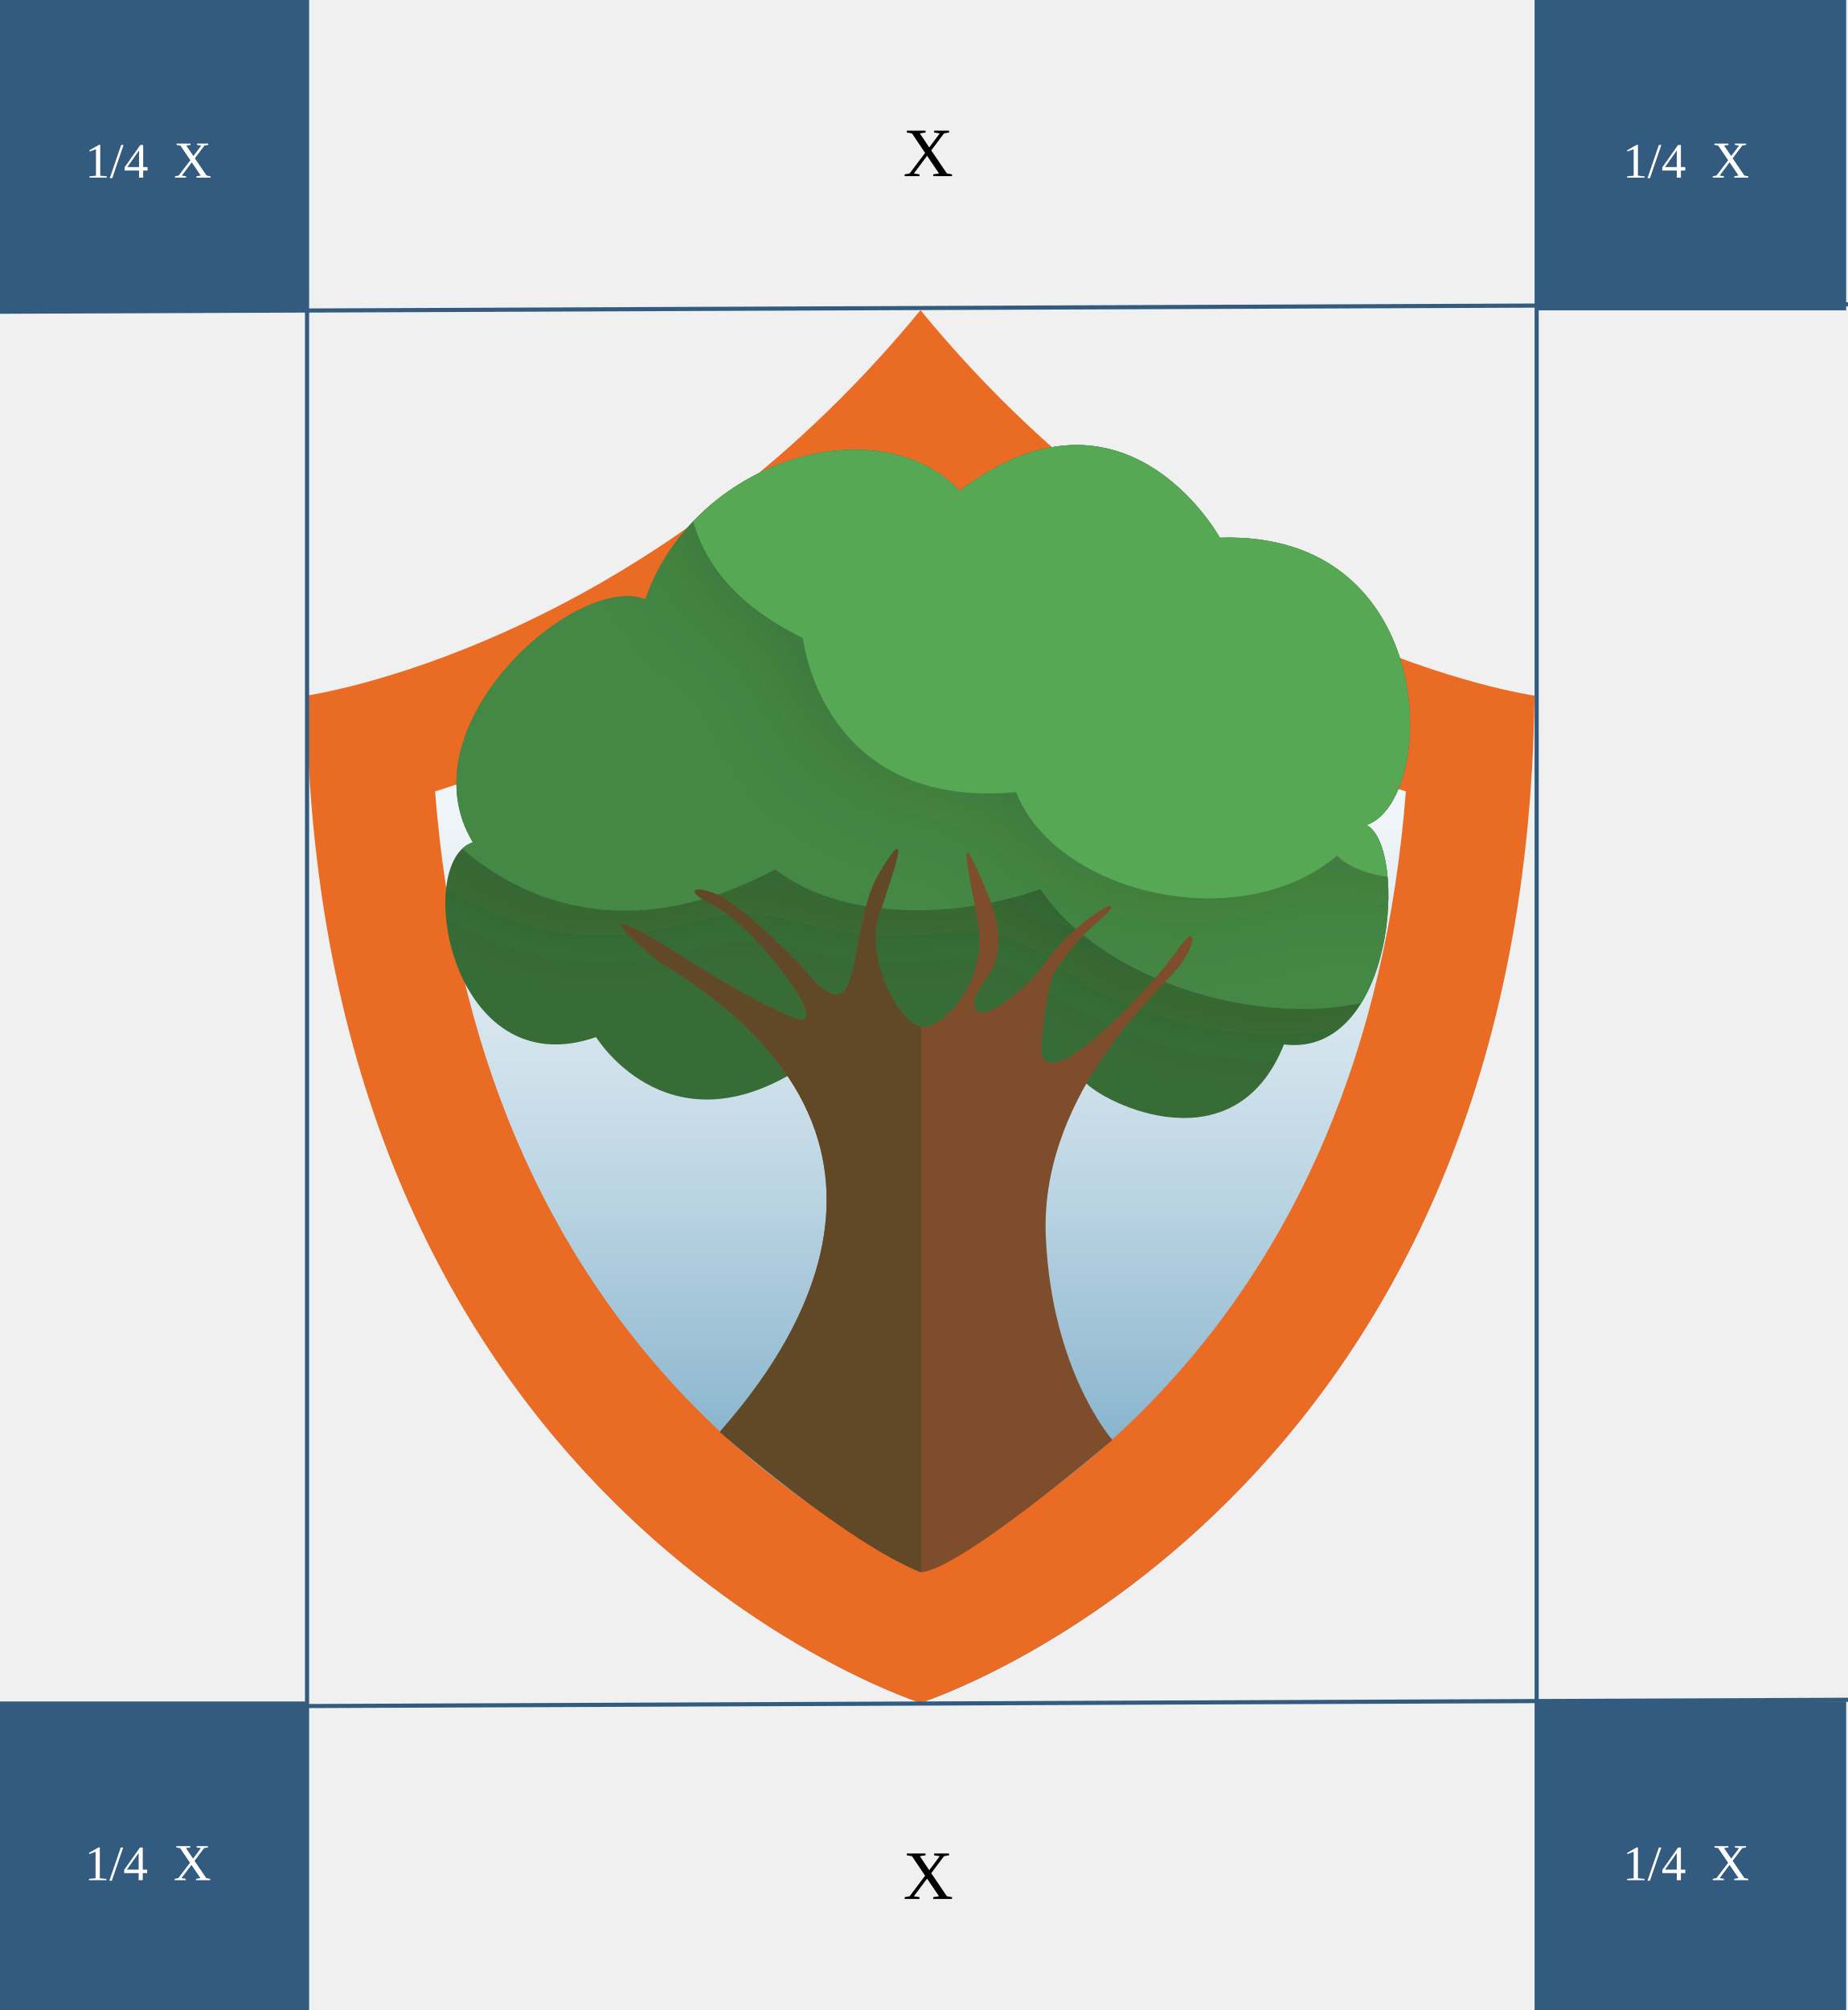
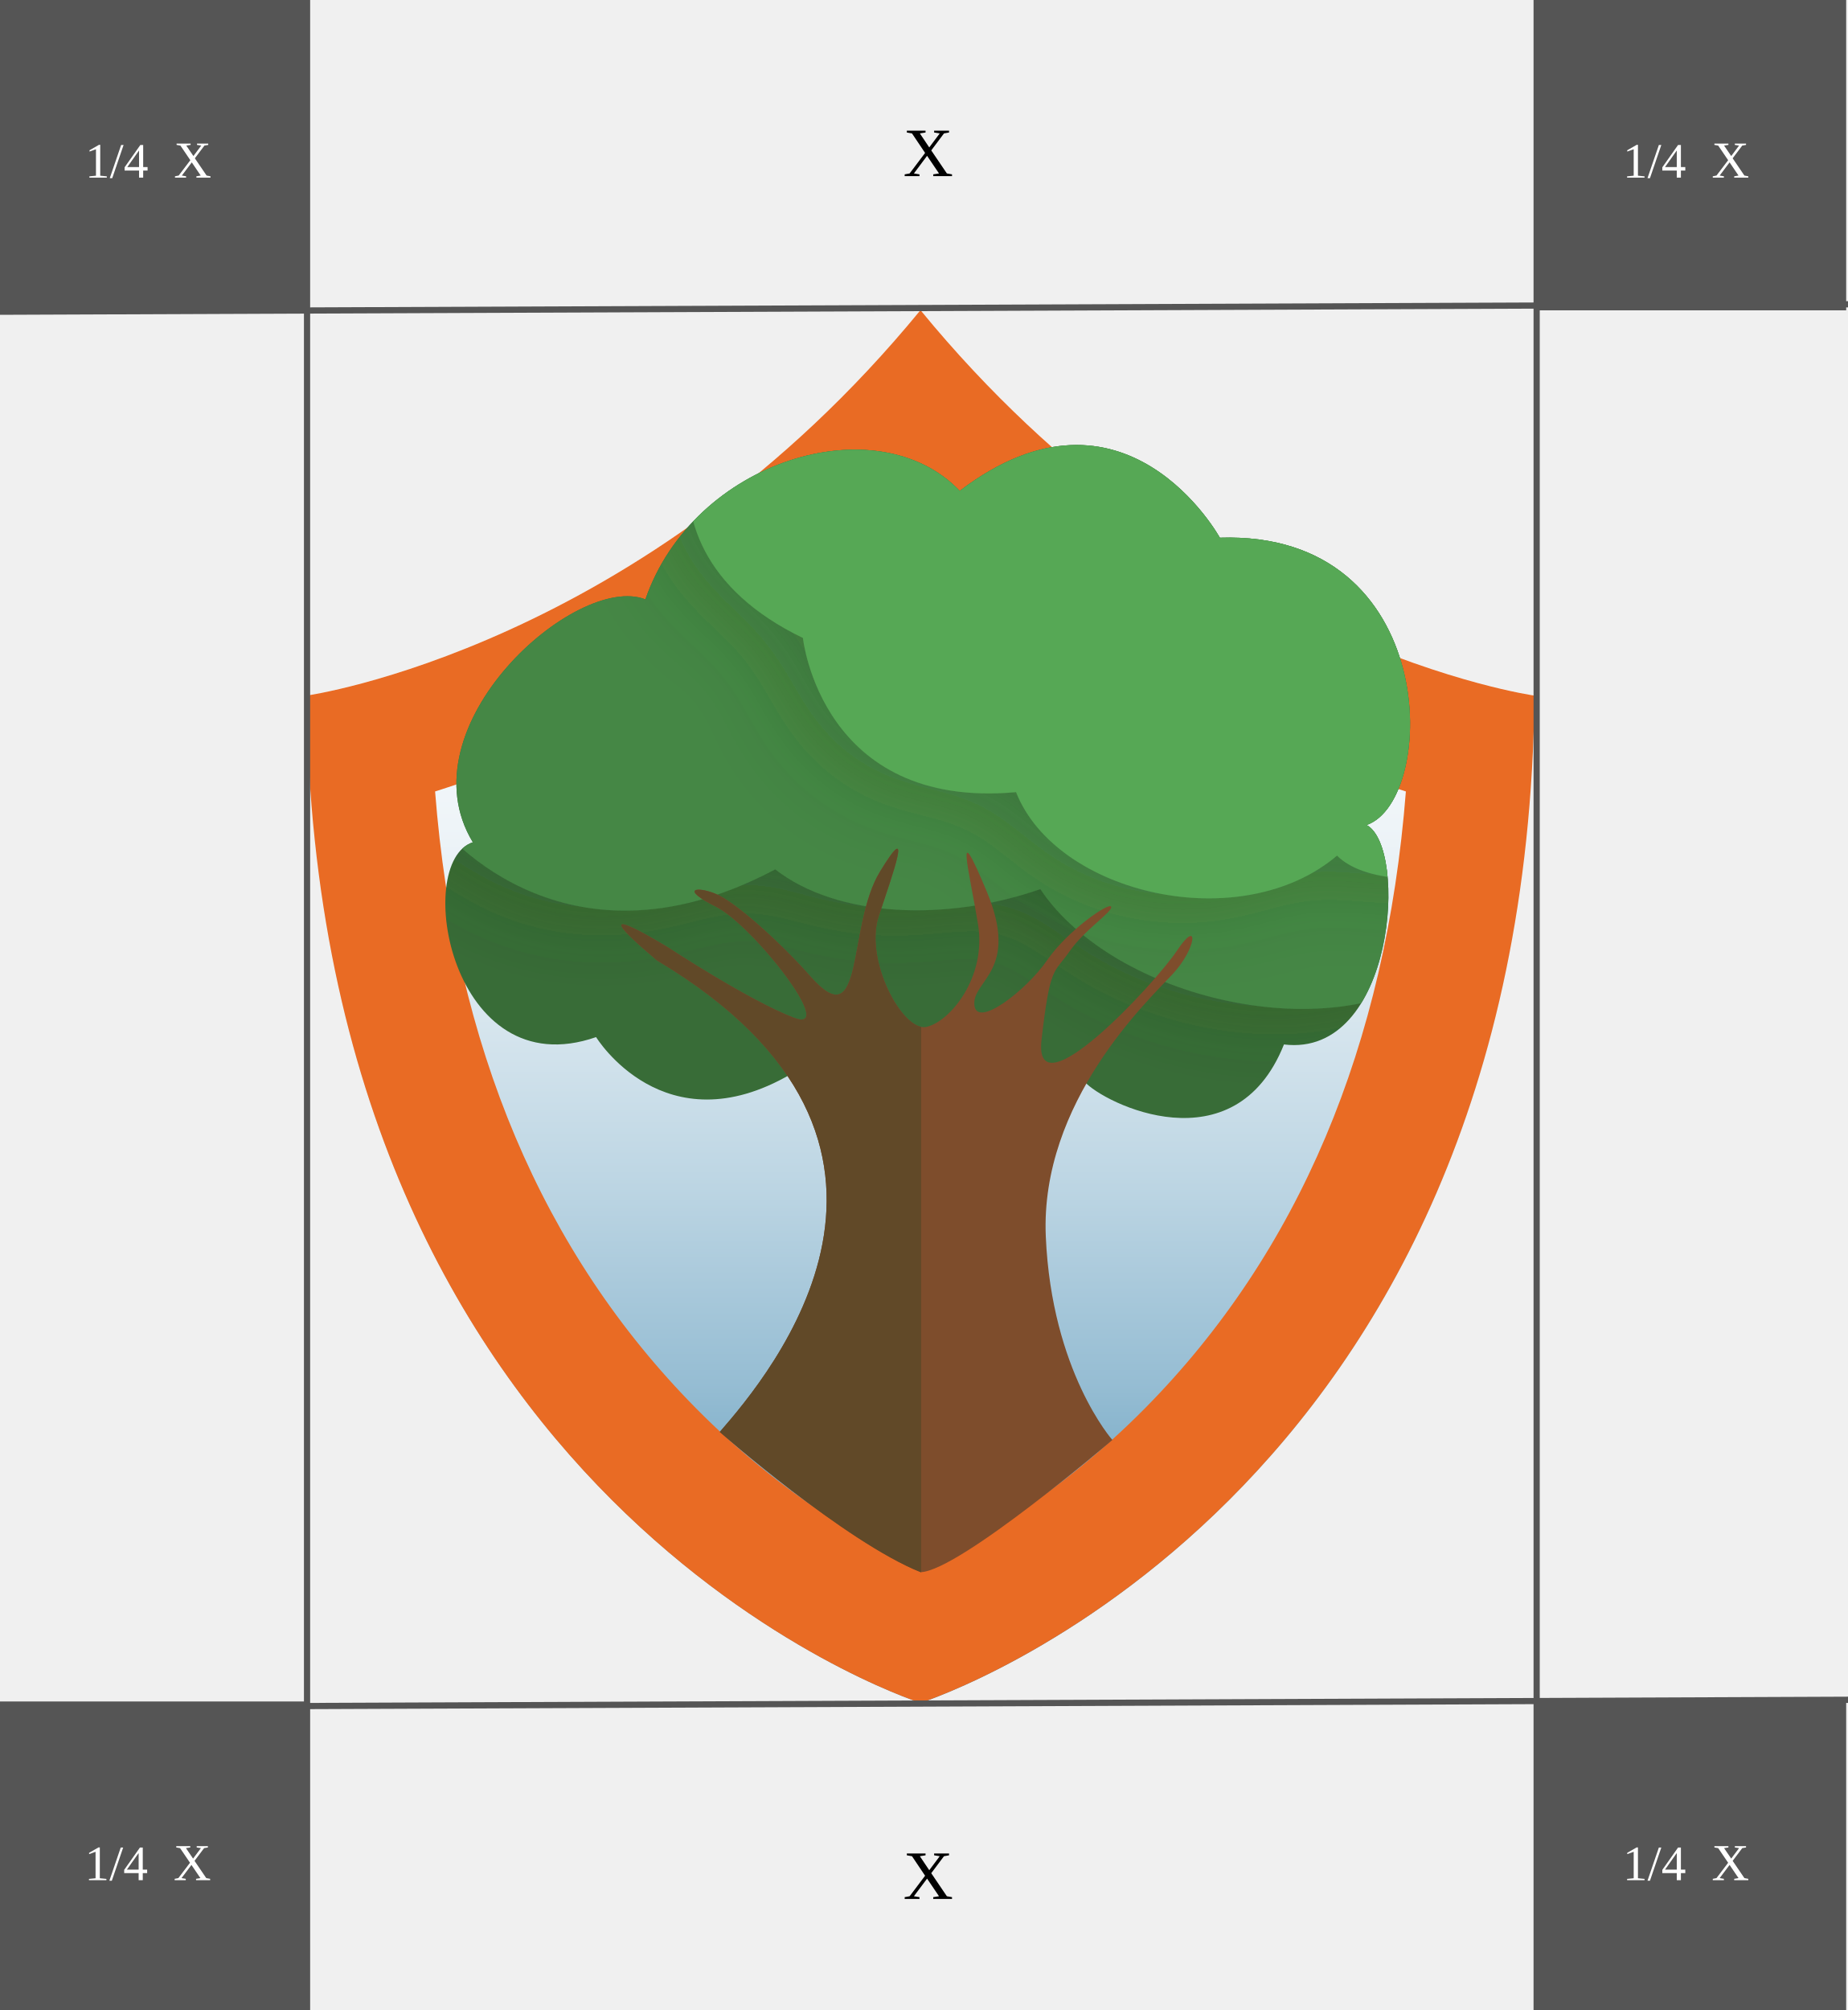
<svg xmlns="http://www.w3.org/2000/svg" viewBox="0 0 223.65 243.27">
  <defs>
-     <style>.n{fill:url(#d);}.o,.p{fill:none;}.q{fill:#e96b24;}.r{fill:#7e4d2c;}.s{fill:#335b7f;}.t{fill:#386c37;}.u{fill:#614928;}.v{fill:#57a855;filter:url(#h);}.w{fill:#458744;filter:url(#f);}.x{font-size:9px;}.x,.y{fill:#fff;}.x,.y,.a`{font-family:MyriadPro-Regular, Myriad Pro;}.y{font-size:6px;}.aa{clip-path:url(#e);}.a`{fill:#231f20;font-size:10px;}.p{stroke:#335b7f;stroke-miterlimit:10;stroke-width:.5px;}</style>
+     <style>.n{fill:url(#d);}.o,.p{fill:none;}.q{fill:#e96b24;}.r{fill:#7e4d2c;}.s{fill:#555;}.t{fill:#386c37;}.u{fill:#614928;}.v{fill:#57a855;filter:url(#h);}.w{fill:#458744;filter:url(#f);}.p{stroke:#555;stroke-miterlimit:10;stroke-width:.75px;}.x{font-size:9px;}.x,.y{fill:#fff;}.x,.y,.a`{font-family:MyriadPro-Regular, Myriad Pro;}.y{font-size:6px;}.aa{clip-path:url(#e);}.a`{fill:#231f20;font-size:10px;}</style>
    <linearGradient id="d" x1="111.43" y1="37.52" x2="111.43" y2="206.1" gradientTransform="matrix(1, 0, 0, 1, 0, 0)" gradientUnits="userSpaceOnUse">
      <stop offset=".11" stop-color="#fff" />
      <stop offset=".24" stop-color="#fafcfd" />
      <stop offset=".37" stop-color="#eef4f8" />
      <stop offset=".5" stop-color="#d9e7ef" />
      <stop offset=".63" stop-color="#bcd5e3" />
      <stop offset=".77" stop-color="#96bdd3" />
      <stop offset=".9" stop-color="#68a1c0" />
      <stop offset=".98" stop-color="#4c8fb5" />
    </linearGradient>
    <clipPath id="e">
      <path class="o" d="M131.26,130.89c2.39,2.69,18.21,10.45,24.17-4.48,13.43,1.64,15.07-23.88,10-26.56,8.65-2.98,9.1-35.66-17.76-34.77,0,0-11.49-20.89-31.49-5.67-10-10.45-32.23-3.73-38.05,13.13-8.36-3.28-29.4,15.37-20.89,29.4-7.31,2.39-2.69,29.7,14.92,23.58,0,0,8.21,13.43,23.58,4.48s35.52,.9,35.52,.9Z" />
    </clipPath>
    <filter id="f" filterUnits="userSpaceOnUse">
      <feOffset dx="-3" dy="0" />
      <feGaussianBlur result="g" stdDeviation="5" />
      <feFlood flood-color="#2e5127" flood-opacity=".3" />
      <feComposite in2="g" operator="in" />
      <feComposite in="SourceGraphic" />
    </filter>
    <filter id="h" filterUnits="userSpaceOnUse">
      <feOffset dx="-3" dy="0" />
      <feGaussianBlur result="i" stdDeviation="5" />
      <feFlood flood-color="#2e5127" flood-opacity=".3" />
      <feComposite in2="i" operator="in" />
      <feComposite in="SourceGraphic" />
    </filter>
  </defs>
  <g id="a" />
  <g id="b" />
  <g id="c">
    <g />
    <g>
      <path class="n" d="M185.77,84.19s-40.71-5.67-74.31-46.63v-.04l-.02,.02-.02-.02v.04c-33.61,40.96-74.31,46.63-74.31,46.63,1.11,97.63,72.74,121.39,74.31,121.9h.04c1.57-.51,73.21-24.28,74.31-121.9Z" />
      <path class="q" d="M110.79,60.47l.64,.78,.64-.78c21.71,21.12,44.24,30.93,58.12,35.32-2.41,30.78-13,55.85-31.56,74.63-10.59,10.71-21.3,16.66-27.2,19.42-5.91-2.76-16.62-8.71-27.2-19.42-18.56-18.78-29.16-43.85-31.56-74.63,13.87-4.39,36.41-14.2,58.12-35.32m.66-22.95l-.02,.02-.02-.02v.04c-33.61,40.96-74.31,46.63-74.31,46.63,1.11,97.63,72.74,121.39,74.31,121.9h.04c1.57-.51,73.21-24.28,74.31-121.9,0,0-40.71-5.67-74.31-46.63v-.04h0Z" />
      <path class="t" d="M131.26,130.89c2.39,2.69,18.21,10.45,24.17-4.48,13.43,1.64,15.07-23.88,10-26.56,8.65-2.98,9.1-35.66-17.76-34.77,0,0-11.49-20.89-31.49-5.67-10-10.45-32.23-3.73-38.05,13.13-8.36-3.28-29.4,15.37-20.89,29.4-7.31,2.39-2.69,29.7,14.92,23.58,0,0,8.21,13.43,23.58,4.48s35.52,.9,35.52,.9Z" />
      <g class="aa">
        <path class="w" d="M204.59,76.17s-3.74-16.23-25.53-17.94c-.99-.08-1.97-.21-2.95-.36-.65-7.88-8.33-18.01-23.66-14.4,0,0-4.82-5.84-14.18-7.14-.14-.14-.21-.22-.21-.22-1.62-3.69-16.68-19.73-30.11-10.77-13.54-8.57-25.47,7.44-24.06,14.47-5.38-1.24-8.85-2.51-8.85-2.51-3.09-2.59-23.73-10.22-31.76,3.79-17.59-1.8-20.08,22.31-13.47,24.95-11.39,2.66-12.41,33.57,22.82,33.23,0,0,14.79,19.98,41.21,5.95,7.63,5.92,20.88,6.3,32.1,2.39,8.84,13.26,35.36,19.64,48.7,9.53,8.31,7.79,40.93,4.76,37.1-12.15,9.56,2.39,16.02-23.35-7.16-28.8Z" />
        <path class="v" d="M137.07,35.76c-1.09-3.09-12.17-16.12-23.2-7.75-11.3-7.38-22.56,10.86-19.09,15.18-8.84-1.75-21.79,22.37,2.42,34.02,0,0,2.19,20.82,25.8,18.66,4.87,12.36,27.21,17.56,38.86,7.68,6.16,6.28,32.03,2.04,29.86-12.3,7.41,1.58,13.79-20.87-4.2-24.39,0,0-2.13-13.76-19.23-14.15-17.1-.38-31.22-16.95-31.22-16.95Z" />
      </g>
      <path class="r" d="M87.13,173.31c6.04-6.94,29.66-34.86-7.61-57.08-10.41-8.79,1.34-1.57,1.34-1.57,0,0,9.77,6.42,15.22,8.51s-4.92-11.19-9.4-13.43-2.27-2.47-.07-1.57c2.54,1.04,8.15,6.21,11.49,10,6.64,7.54,4.4-6.08,8.43-12.68s1.64,0-.15,5.37,2.91,14.03,5.75,13.43,7.31-5.97,6.27-12.39c-1.04-6.42-2.98-13.65,1.04-4.03,4.03,9.62-1.72,10.74-1.49,13.73s6.34-1.79,8.8-5.37c2.46-3.58,7.54-7.09,7.76-6.49s-3.21,2.76-5.07,5.45c-1.87,2.69-2.31,1.57-3.36,10.67-1.04,9.1,13.73-6.79,16.41-10.82,2.69-4.03,2.39-.3-.52,2.84-2.91,3.13-16.08,15.44-15.37,31.78,.71,16.34,8.06,24.62,8.06,24.62,0,0-18.5,15.82-23.2,16-9.14-3.66-24.32-16.97-24.32-16.97Z" />
      <path class="u" d="M111.52,124.28c-2.84-.57-6.8-8.41-5.14-13.42,1.79-5.37,4.18-11.98,.15-5.37-4.03,6.6-1.79,20.22-8.43,12.68-3.34-3.79-8.95-8.95-11.49-10-2.2-.91-4.4-.67,.07,1.57s14.85,15.52,9.4,13.43c-5.45-2.09-15.22-8.51-15.22-8.51,0,0-11.75-7.22-1.34,1.57,37.27,22.22,13.65,50.14,7.61,57.08,0,0,15.18,13.32,24.32,16.97,.02,0,.04,0,.06,0V124.28Z" />
    </g>
    <text class="a`" transform="translate(109.33 229.83) scale(.7)">
      <tspan x="0" y="0">X</tspan>
    </text>
    <text class="a`" transform="translate(109.33 21.32) scale(.7)">
      <tspan x="0" y="0">X</tspan>
    </text>
    <rect class="s" x="-.17" y="-.13" width="37.5" height="37.69" />
    <rect class="s" x="185.99" y="-.13" width="37.5" height="37.69" />
    <rect class="s" x="185.99" y="205.93" width="37.5" height="37.69" />
    <rect class="s" x="-.21" y="205.93" width="37.5" height="37.69" />
    <text class="y" transform="translate(10.29 21.5)">
      <tspan x="0" y="0" xml:space="preserve">1/4  </tspan>
    </text>
    <text class="x" transform="translate(21.04 21.5) scale(.7)">
      <tspan x="0" y="0">X</tspan>
    </text>
    <text class="y" transform="translate(10.24 227.56)">
      <tspan x="0" y="0" xml:space="preserve">1/4  </tspan>
    </text>
    <text class="x" transform="translate(21 227.56) scale(.7)">
      <tspan x="0" y="0">X</tspan>
    </text>
    <text class="y" transform="translate(196.44 227.56)">
      <tspan x="0" y="0" xml:space="preserve">1/4  </tspan>
    </text>
    <text class="x" transform="translate(207.2 227.56) scale(.7)">
      <tspan x="0" y="0">X</tspan>
    </text>
    <text class="y" transform="translate(196.44 21.5)">
      <tspan x="0" y="0" xml:space="preserve">1/4  </tspan>
    </text>
    <text class="x" transform="translate(207.2 21.5) scale(.7)">
      <tspan x="0" y="0">X</tspan>
    </text>
    <line class="p" x1="186.02" y1="-6.1" x2="186.02" y2="267.58" />
    <line class="p" x1="37.17" y1="-4.32" x2="37.17" y2="269.36" />
    <line class="p" x1="-23.09" y1="37.82" x2="255.84" y2="36.7" />
    <line class="p" x1="-32.1" y1="206.76" x2="246.83" y2="205.63" />
  </g>
  <g id="j" />
  <g id="k" />
  <g id="l" />
  <g id="m" />
</svg>
